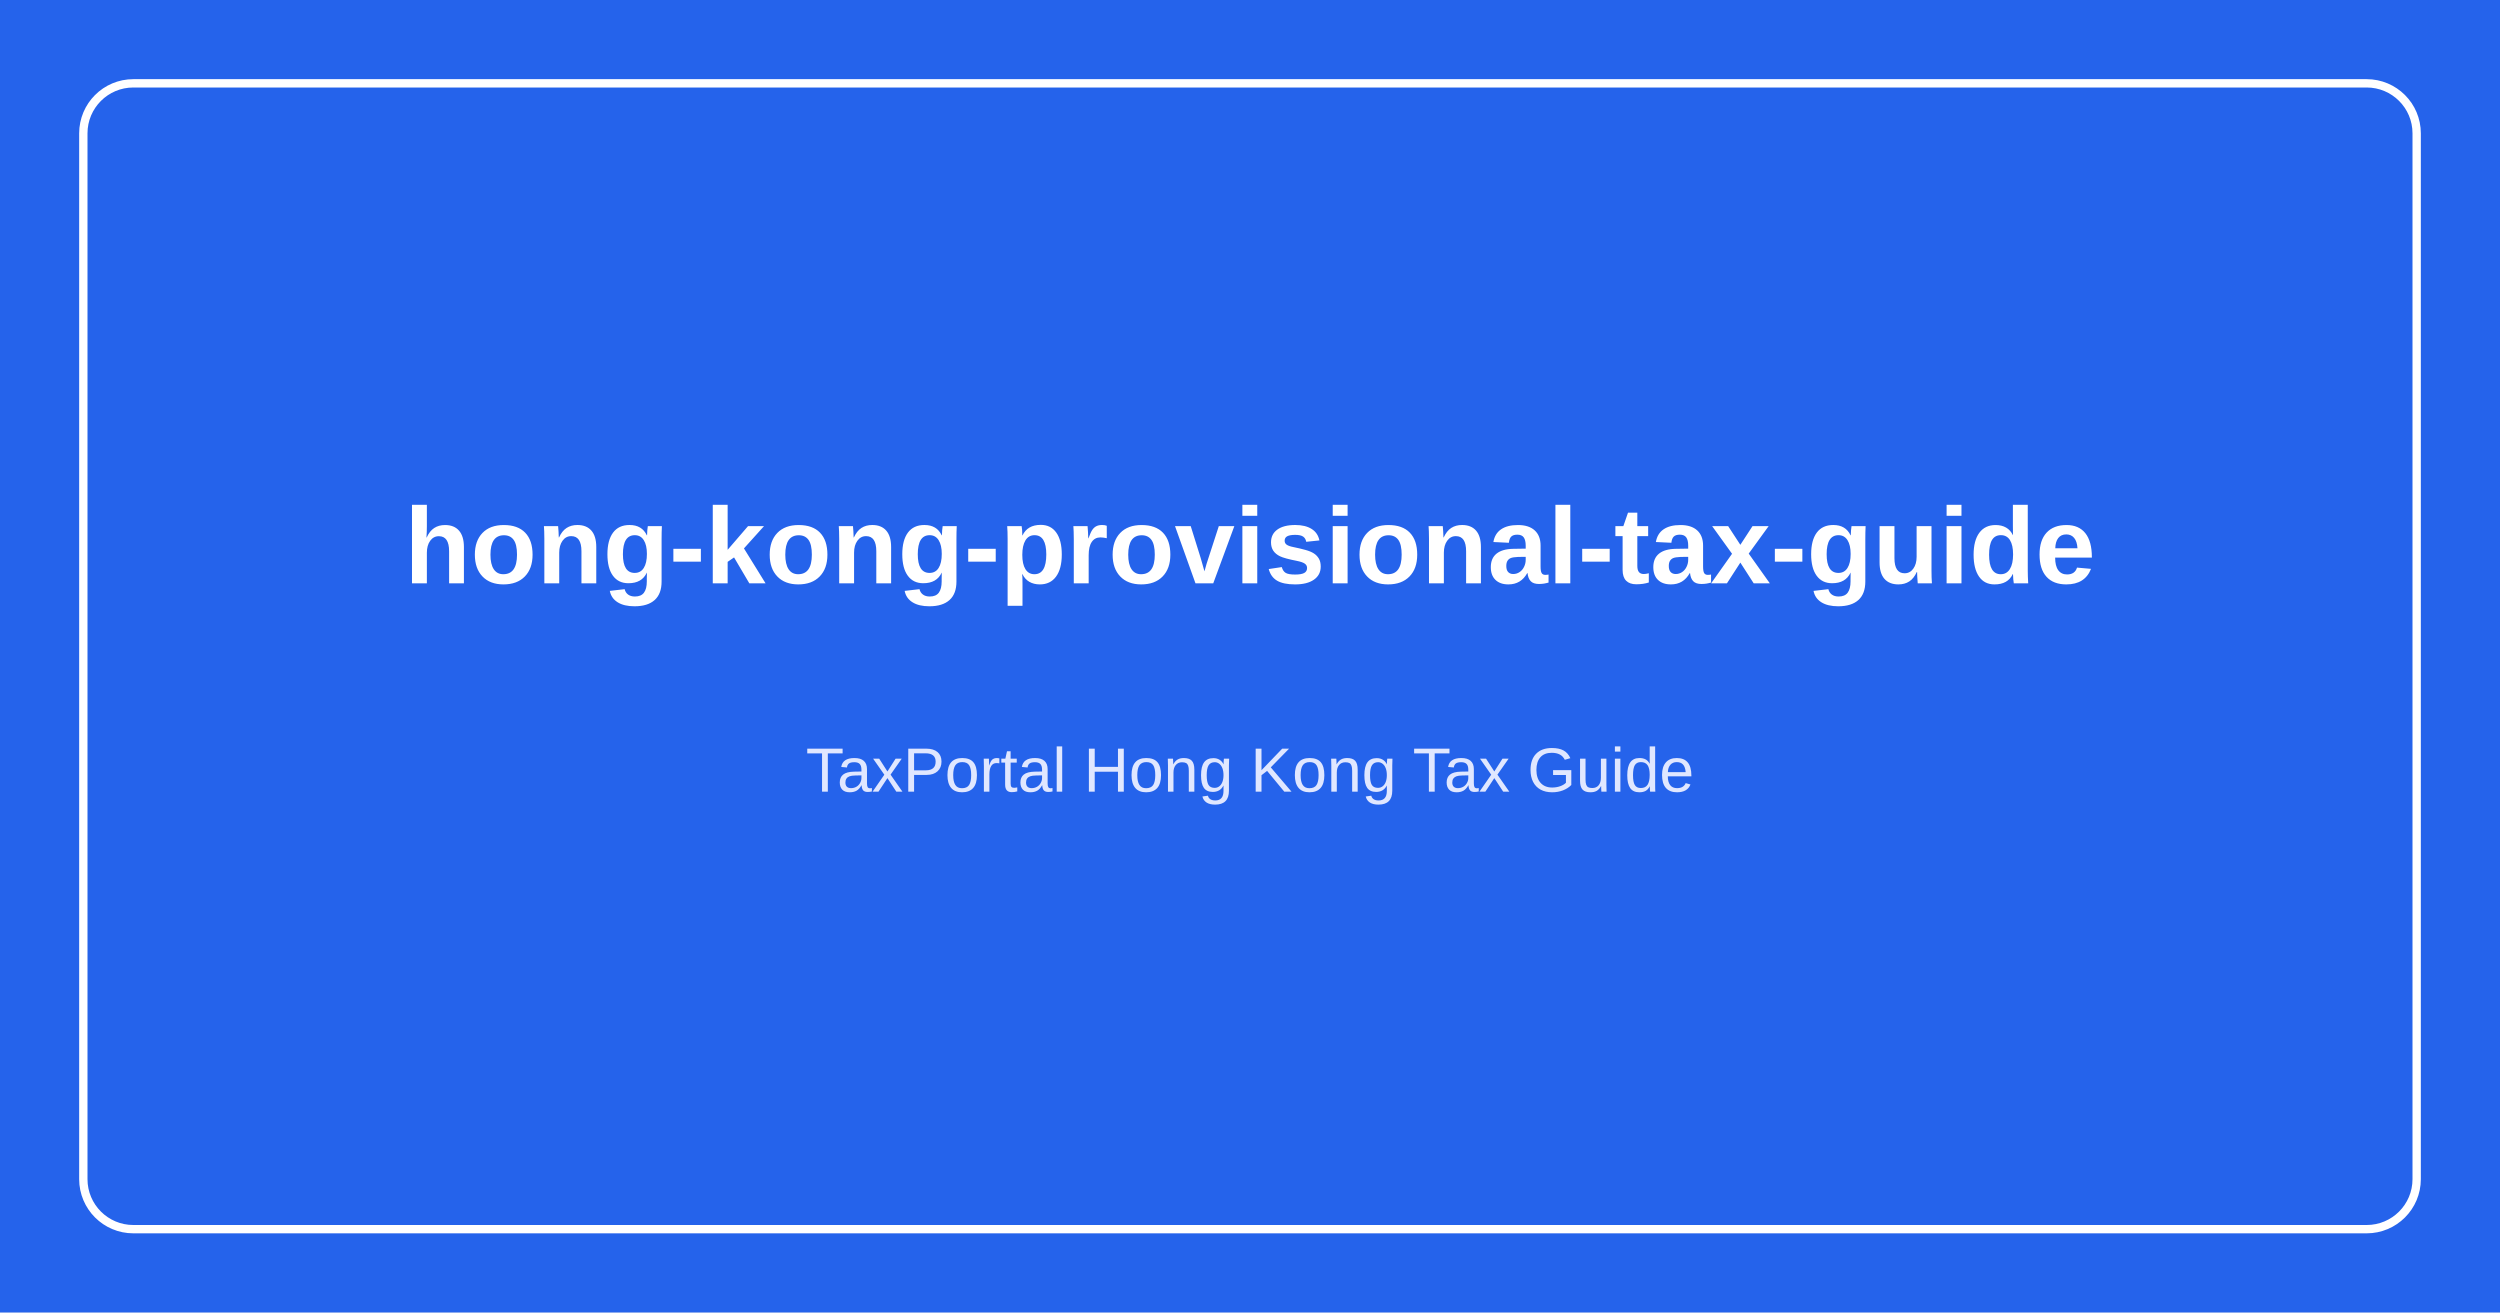
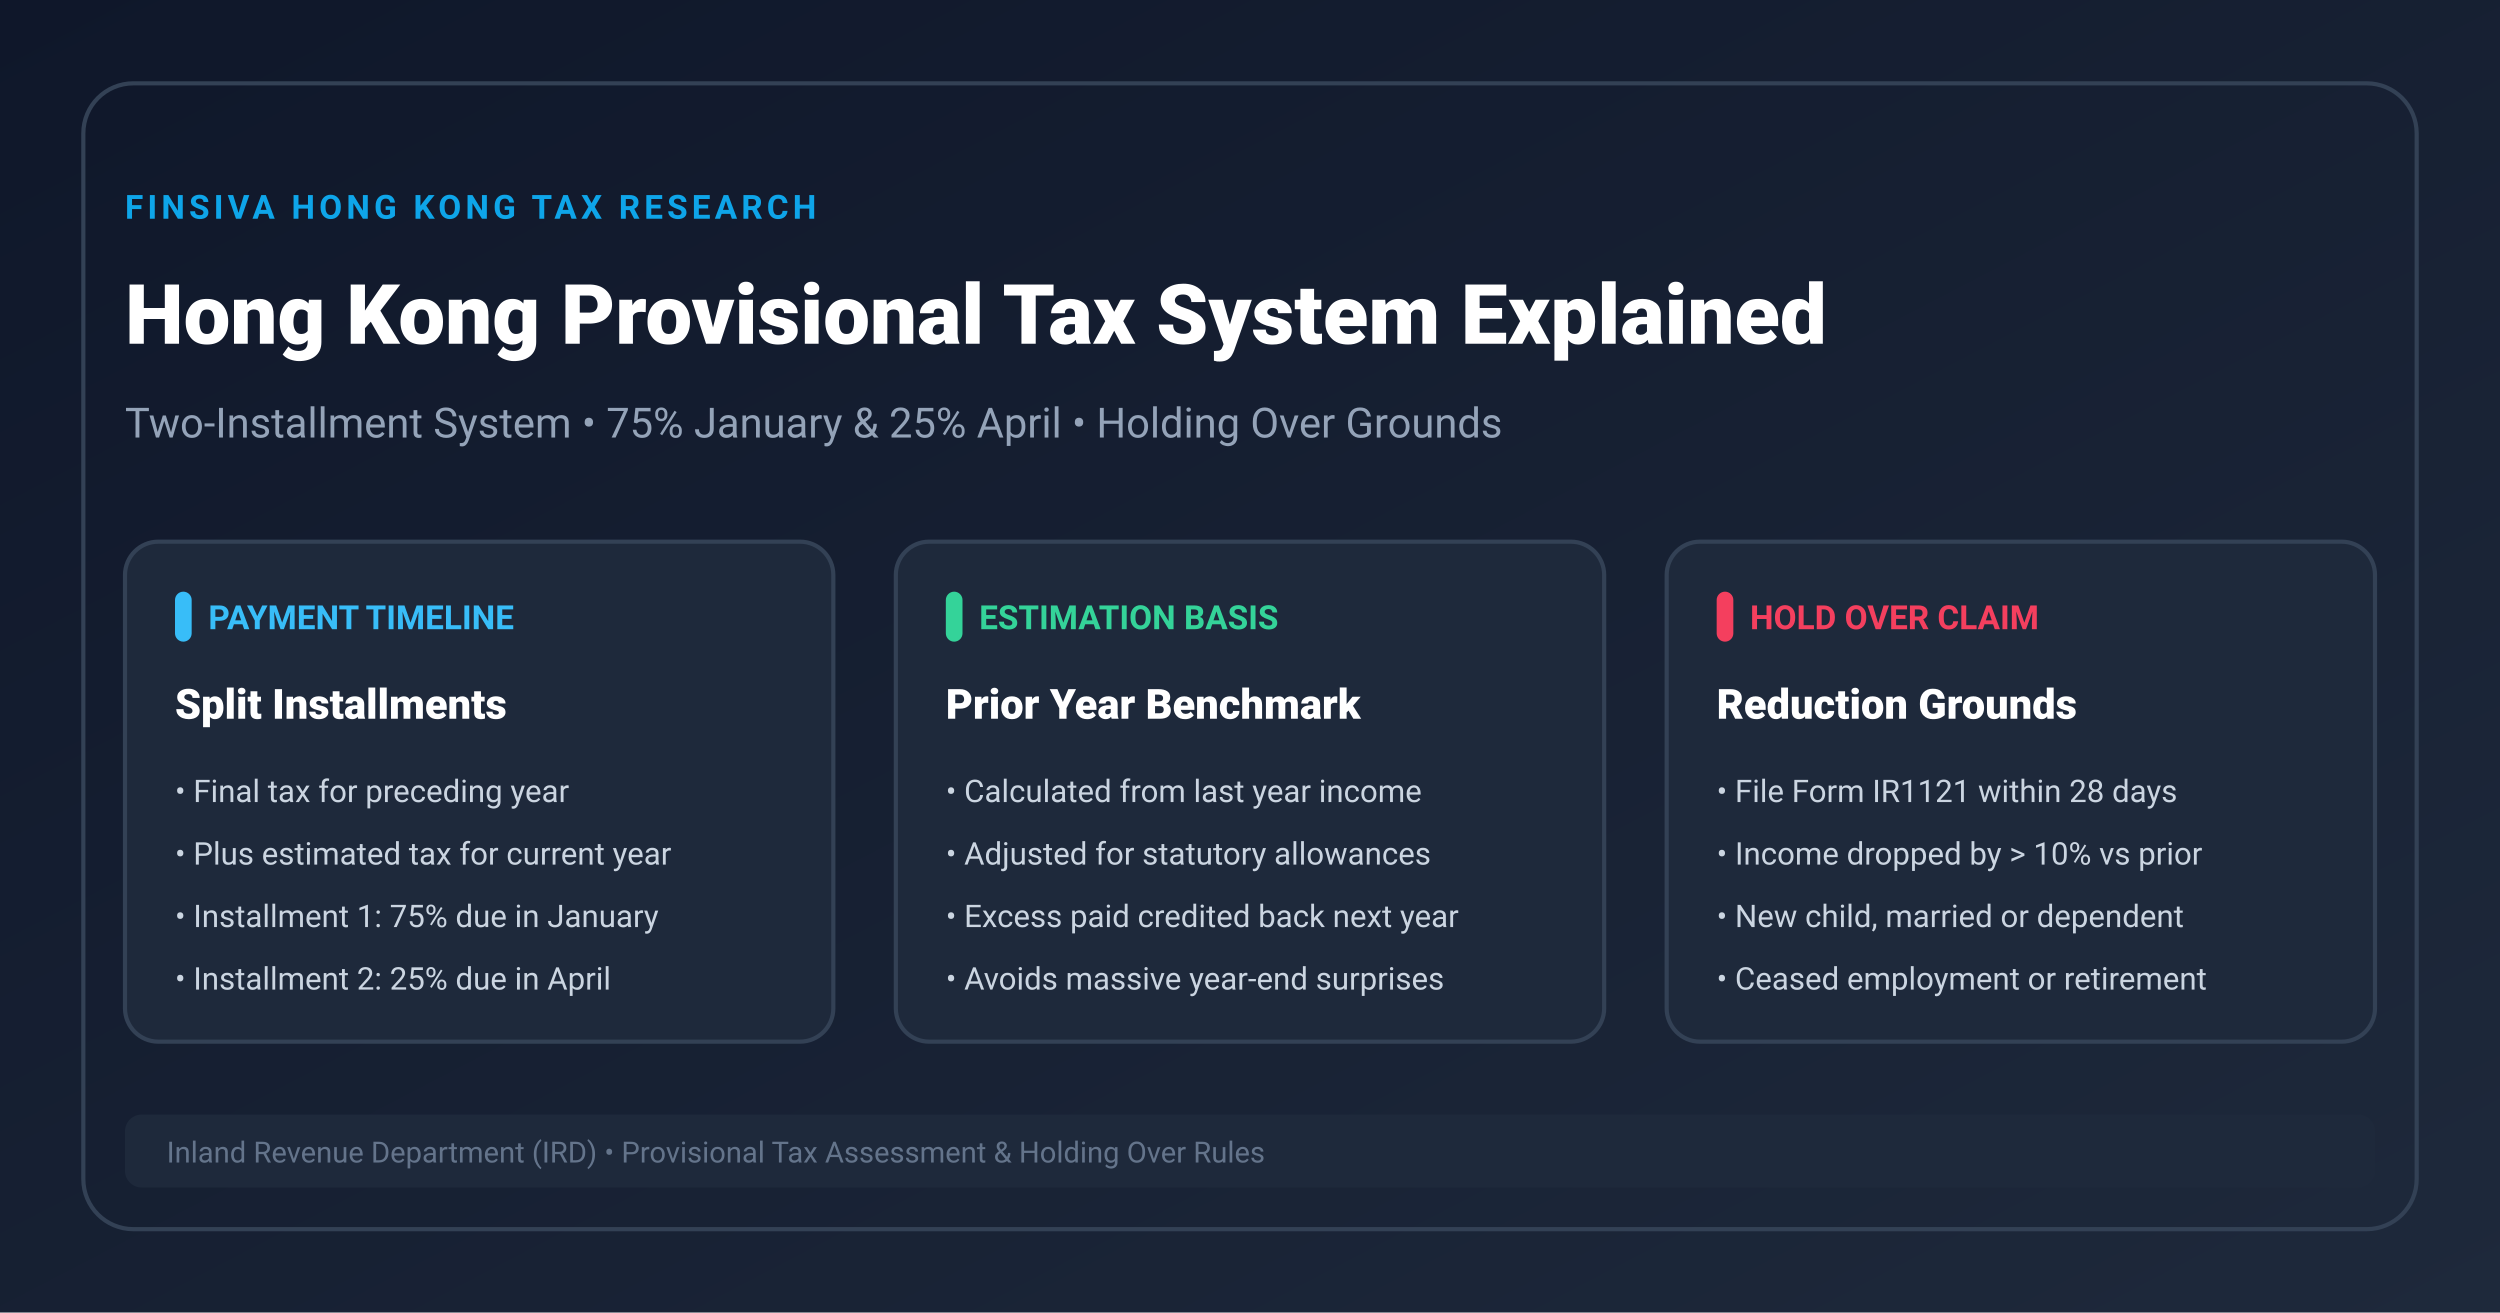
<svg xmlns="http://www.w3.org/2000/svg" width="1200" height="630" viewBox="0 0 1200 630">
-   <rect width="1200" height="630" fill="#2563eb" />
-   <rect x="40" y="40" width="1120" height="550" rx="24" fill="none" stroke="#ffffff" stroke-width="4" />
-   <text x="600" y="280" font-family="Arial, sans-serif" font-size="52" font-weight="bold" fill="#ffffff" text-anchor="middle">hong-kong-provisional-tax-guide</text>
-   <text x="600" y="380" font-family="Arial, sans-serif" font-size="30" fill="#e0e7ff" text-anchor="middle">TaxPortal Hong Kong Tax Guide</text>
+   <defs>
+     <linearGradient id="bgGrad" x1="0%" y1="0%" x2="100%" y2="100%">
+       <stop offset="0%" stop-color="#0f172a" />
+       <stop offset="100%" stop-color="#1e293b" />
+     </linearGradient>
+   </defs>
+   <rect width="1200" height="630" fill="url(#bgGrad)" />
+   <rect x="40" y="40" width="1120" height="550" rx="24" fill="none" stroke="#334155" stroke-width="2" />
+   <text x="60" y="105" font-family="-apple-system, BlinkMacSystemFont, 'Segoe UI', Roboto, sans-serif" font-size="16" font-weight="700" fill="#0ea5e9" letter-spacing="2">FINSIVA HONG KONG TAX RESEARCH</text>
+   <text x="60" y="165" font-family="-apple-system, BlinkMacSystemFont, 'Segoe UI', Roboto, sans-serif" font-size="40" font-weight="800" fill="#ffffff">Hong Kong Provisional Tax System Explained</text>
+   <text x="60" y="210" font-family="-apple-system, BlinkMacSystemFont, 'Segoe UI', Roboto, sans-serif" font-size="20" fill="#94a3b8">Two-Installment System • 75% January &amp; 25% April • Holding Over Grounds</text>
+   <g transform="translate(60, 260)">
+     <g transform="translate(0, 0)">
+       <rect x="0" y="0" width="340" height="240" rx="16" fill="#1e293b" stroke="#334155" stroke-width="2" />
+       <rect x="24" y="24" width="8" height="24" rx="4" fill="#38bdf8" />
+       <text x="40" y="42" font-family="-apple-system, BlinkMacSystemFont, 'Segoe UI', Roboto, sans-serif" font-size="16" font-weight="700" fill="#38bdf8">PAYMENT TIMELINE</text>
+       <text x="24" y="85" font-family="-apple-system, BlinkMacSystemFont, 'Segoe UI', Roboto, sans-serif" font-size="20" font-weight="800" fill="#ffffff">Split Installments</text>
+       <text x="24" y="125" font-family="-apple-system, BlinkMacSystemFont, 'Segoe UI', Roboto, sans-serif" font-size="15" fill="#cbd5e1">• Final tax for preceding year</text>
+       <text x="24" y="155" font-family="-apple-system, BlinkMacSystemFont, 'Segoe UI', Roboto, sans-serif" font-size="15" fill="#cbd5e1">• Plus estimated tax for current year</text>
+       <text x="24" y="185" font-family="-apple-system, BlinkMacSystemFont, 'Segoe UI', Roboto, sans-serif" font-size="15" fill="#cbd5e1">• Installment 1: 75% due in January</text>
+       <text x="24" y="215" font-family="-apple-system, BlinkMacSystemFont, 'Segoe UI', Roboto, sans-serif" font-size="15" fill="#cbd5e1">• Installment 2: 25% due in April</text>
+     </g>
+     <g transform="translate(370, 0)">
+       <rect x="0" y="0" width="340" height="240" rx="16" fill="#1e293b" stroke="#334155" stroke-width="2" />
+       <rect x="24" y="24" width="8" height="24" rx="4" fill="#34d399" />
+       <text x="40" y="42" font-family="-apple-system, BlinkMacSystemFont, 'Segoe UI', Roboto, sans-serif" font-size="16" font-weight="700" fill="#34d399">ESTIMATION BASIS</text>
+       <text x="24" y="85" font-family="-apple-system, BlinkMacSystemFont, 'Segoe UI', Roboto, sans-serif" font-size="20" font-weight="800" fill="#ffffff">Prior Year Benchmark</text>
+       <text x="24" y="125" font-family="-apple-system, BlinkMacSystemFont, 'Segoe UI', Roboto, sans-serif" font-size="15" fill="#cbd5e1">• Calculated from last year income</text>
+       <text x="24" y="155" font-family="-apple-system, BlinkMacSystemFont, 'Segoe UI', Roboto, sans-serif" font-size="15" fill="#cbd5e1">• Adjusted for statutory allowances</text>
+       <text x="24" y="185" font-family="-apple-system, BlinkMacSystemFont, 'Segoe UI', Roboto, sans-serif" font-size="15" fill="#cbd5e1">• Excess paid credited back next year</text>
+       <text x="24" y="215" font-family="-apple-system, BlinkMacSystemFont, 'Segoe UI', Roboto, sans-serif" font-size="15" fill="#cbd5e1">• Avoids massive year-end surprises</text>
+     </g>
+     <g transform="translate(740, 0)">
+       <rect x="0" y="0" width="340" height="240" rx="16" fill="#1e293b" stroke="#334155" stroke-width="2" />
+       <rect x="24" y="24" width="8" height="24" rx="4" fill="#f43f5e" />
+       <text x="40" y="42" font-family="-apple-system, BlinkMacSystemFont, 'Segoe UI', Roboto, sans-serif" font-size="16" font-weight="700" fill="#f43f5e">HOLD OVER CLAIM</text>
+       <text x="24" y="85" font-family="-apple-system, BlinkMacSystemFont, 'Segoe UI', Roboto, sans-serif" font-size="20" font-weight="800" fill="#ffffff">Reduction Grounds</text>
+       <text x="24" y="125" font-family="-apple-system, BlinkMacSystemFont, 'Segoe UI', Roboto, sans-serif" font-size="15" fill="#cbd5e1">• File Form IR1121 within 28 days</text>
+       <text x="24" y="155" font-family="-apple-system, BlinkMacSystemFont, 'Segoe UI', Roboto, sans-serif" font-size="15" fill="#cbd5e1">• Income dropped by &gt; 10% vs prior</text>
+       <text x="24" y="185" font-family="-apple-system, BlinkMacSystemFont, 'Segoe UI', Roboto, sans-serif" font-size="15" fill="#cbd5e1">• New child, married or dependent</text>
+       <text x="24" y="215" font-family="-apple-system, BlinkMacSystemFont, 'Segoe UI', Roboto, sans-serif" font-size="15" fill="#cbd5e1">• Ceased employment or retirement</text>
+     </g>
+   </g>
+   <rect x="60" y="535" width="1080" height="35" rx="8" fill="#1e293b" />
+   <text x="80" y="558" font-family="-apple-system, BlinkMacSystemFont, 'Segoe UI', Roboto, sans-serif" font-size="14" fill="#64748b">Inland Revenue Department (IRD) • Provisional Tax Assessment &amp; Holding Over Rules</text>
</svg>
